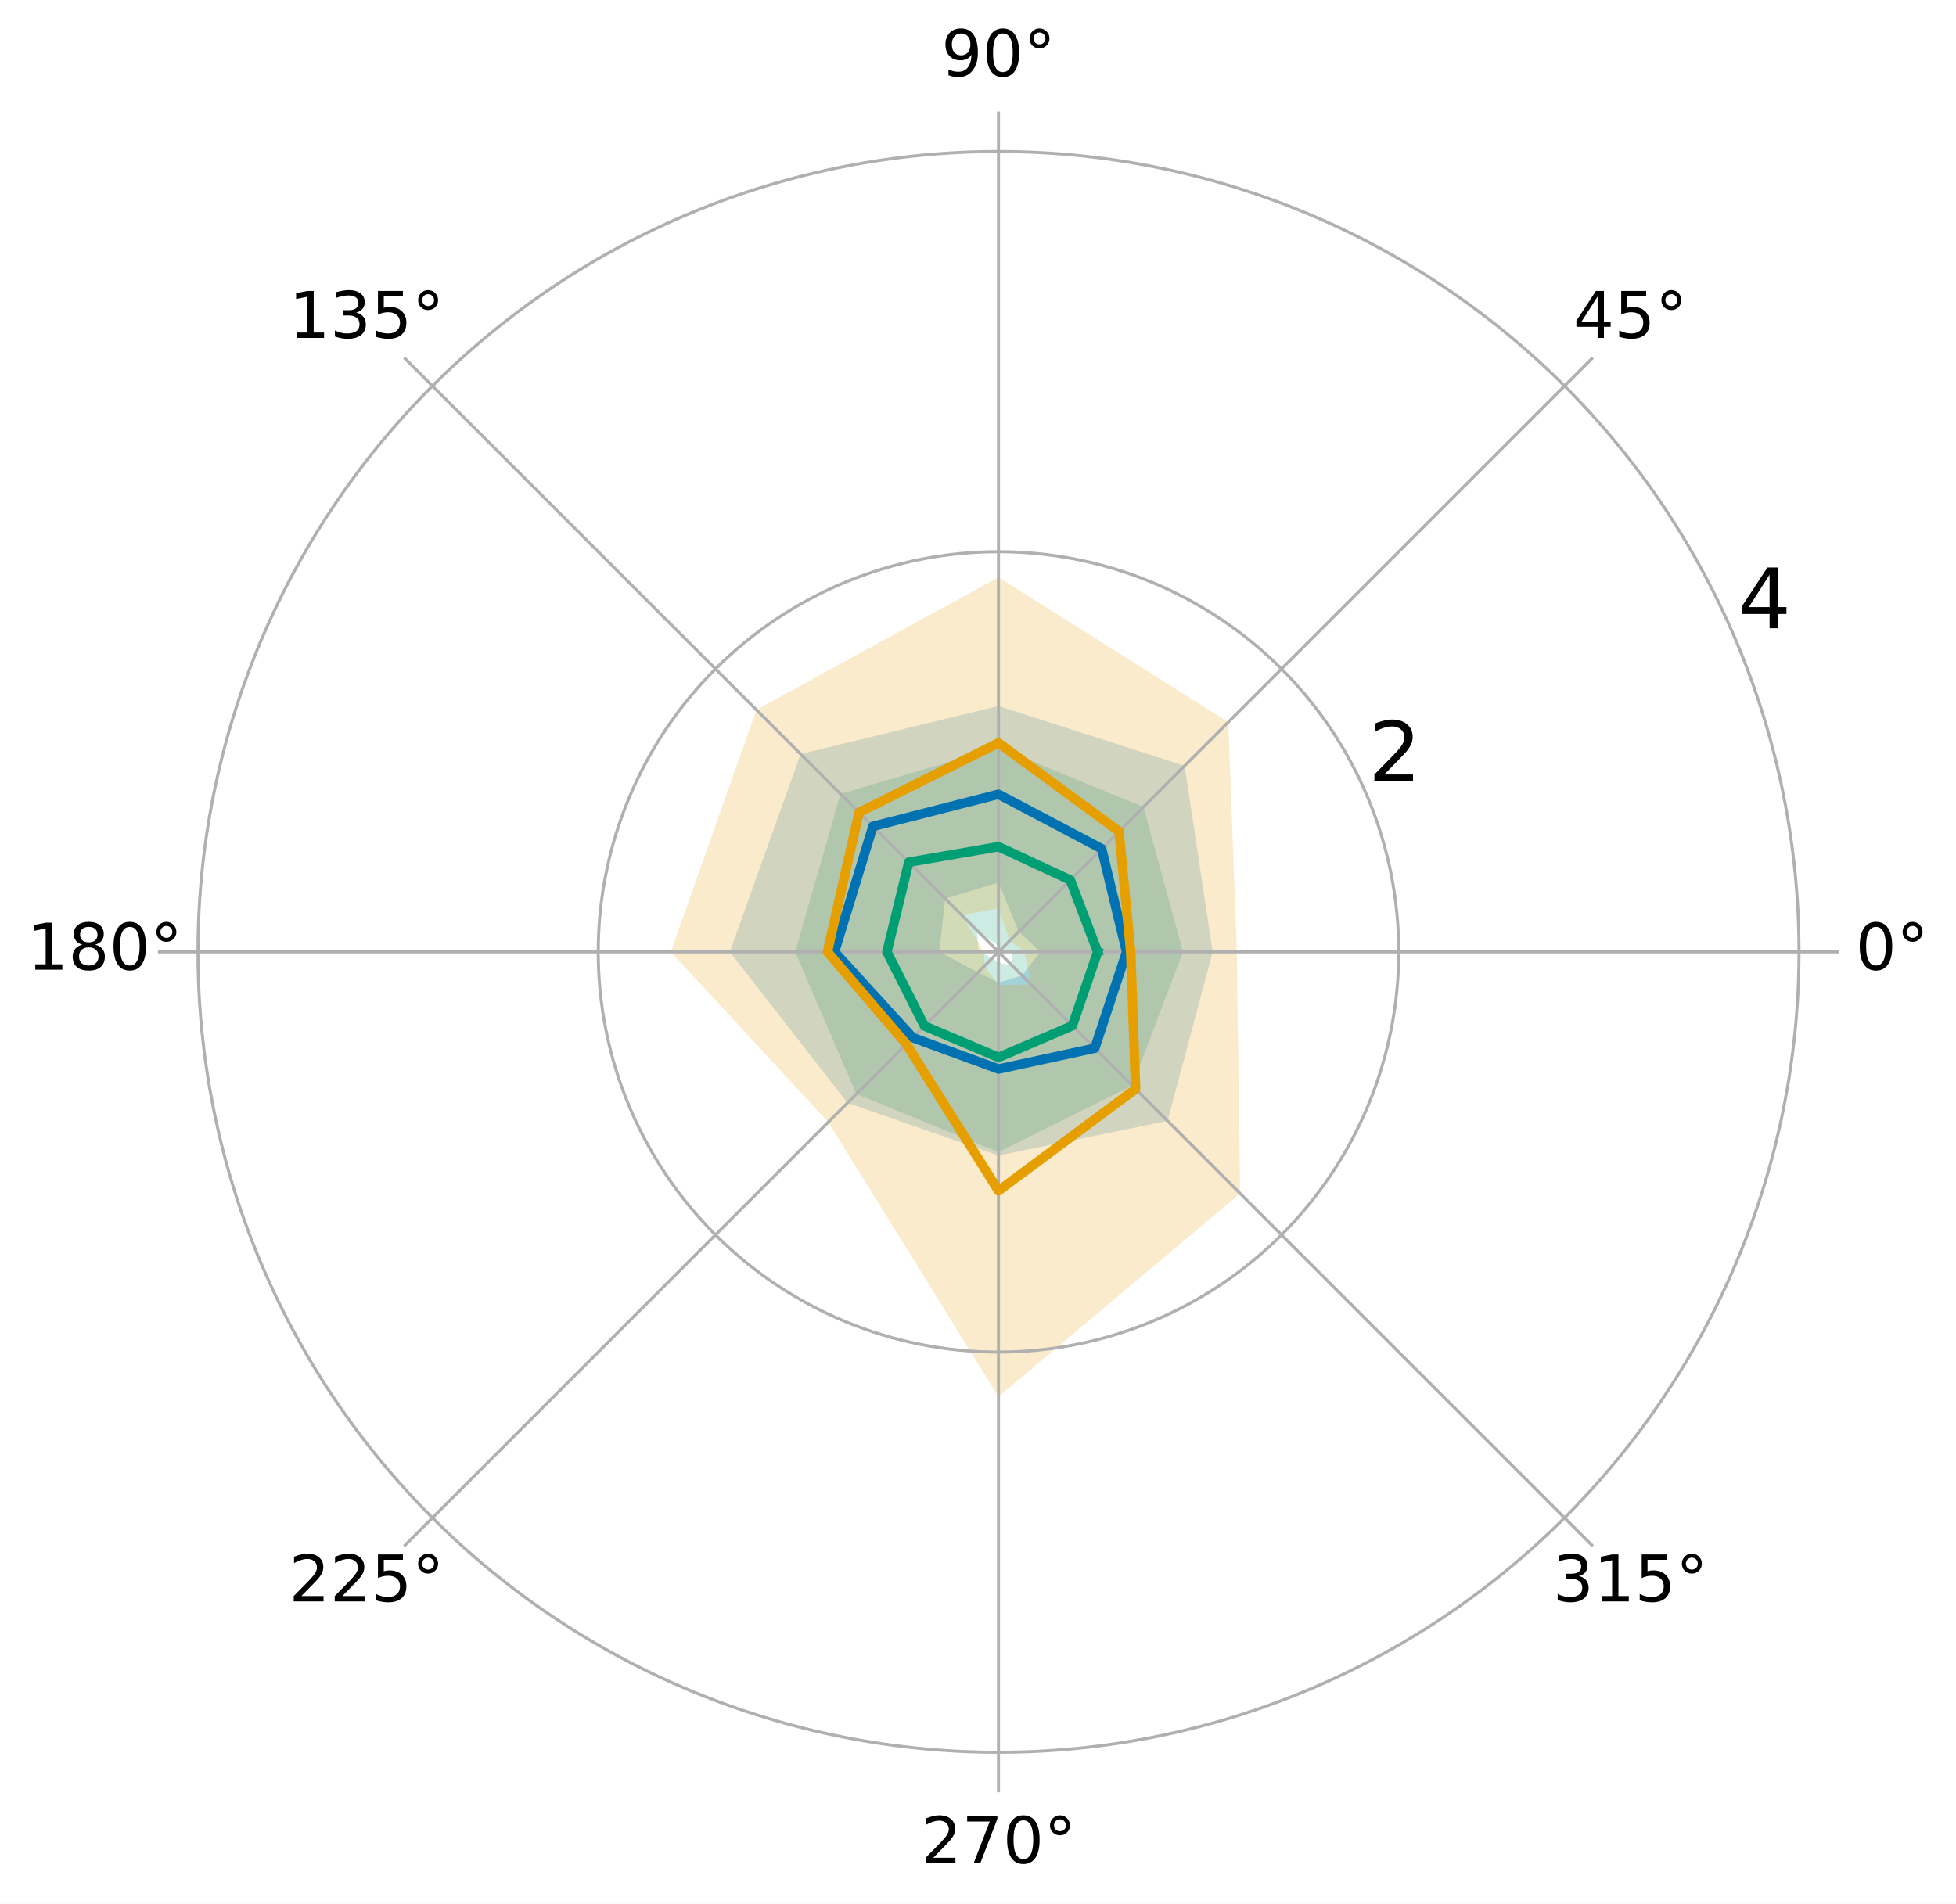
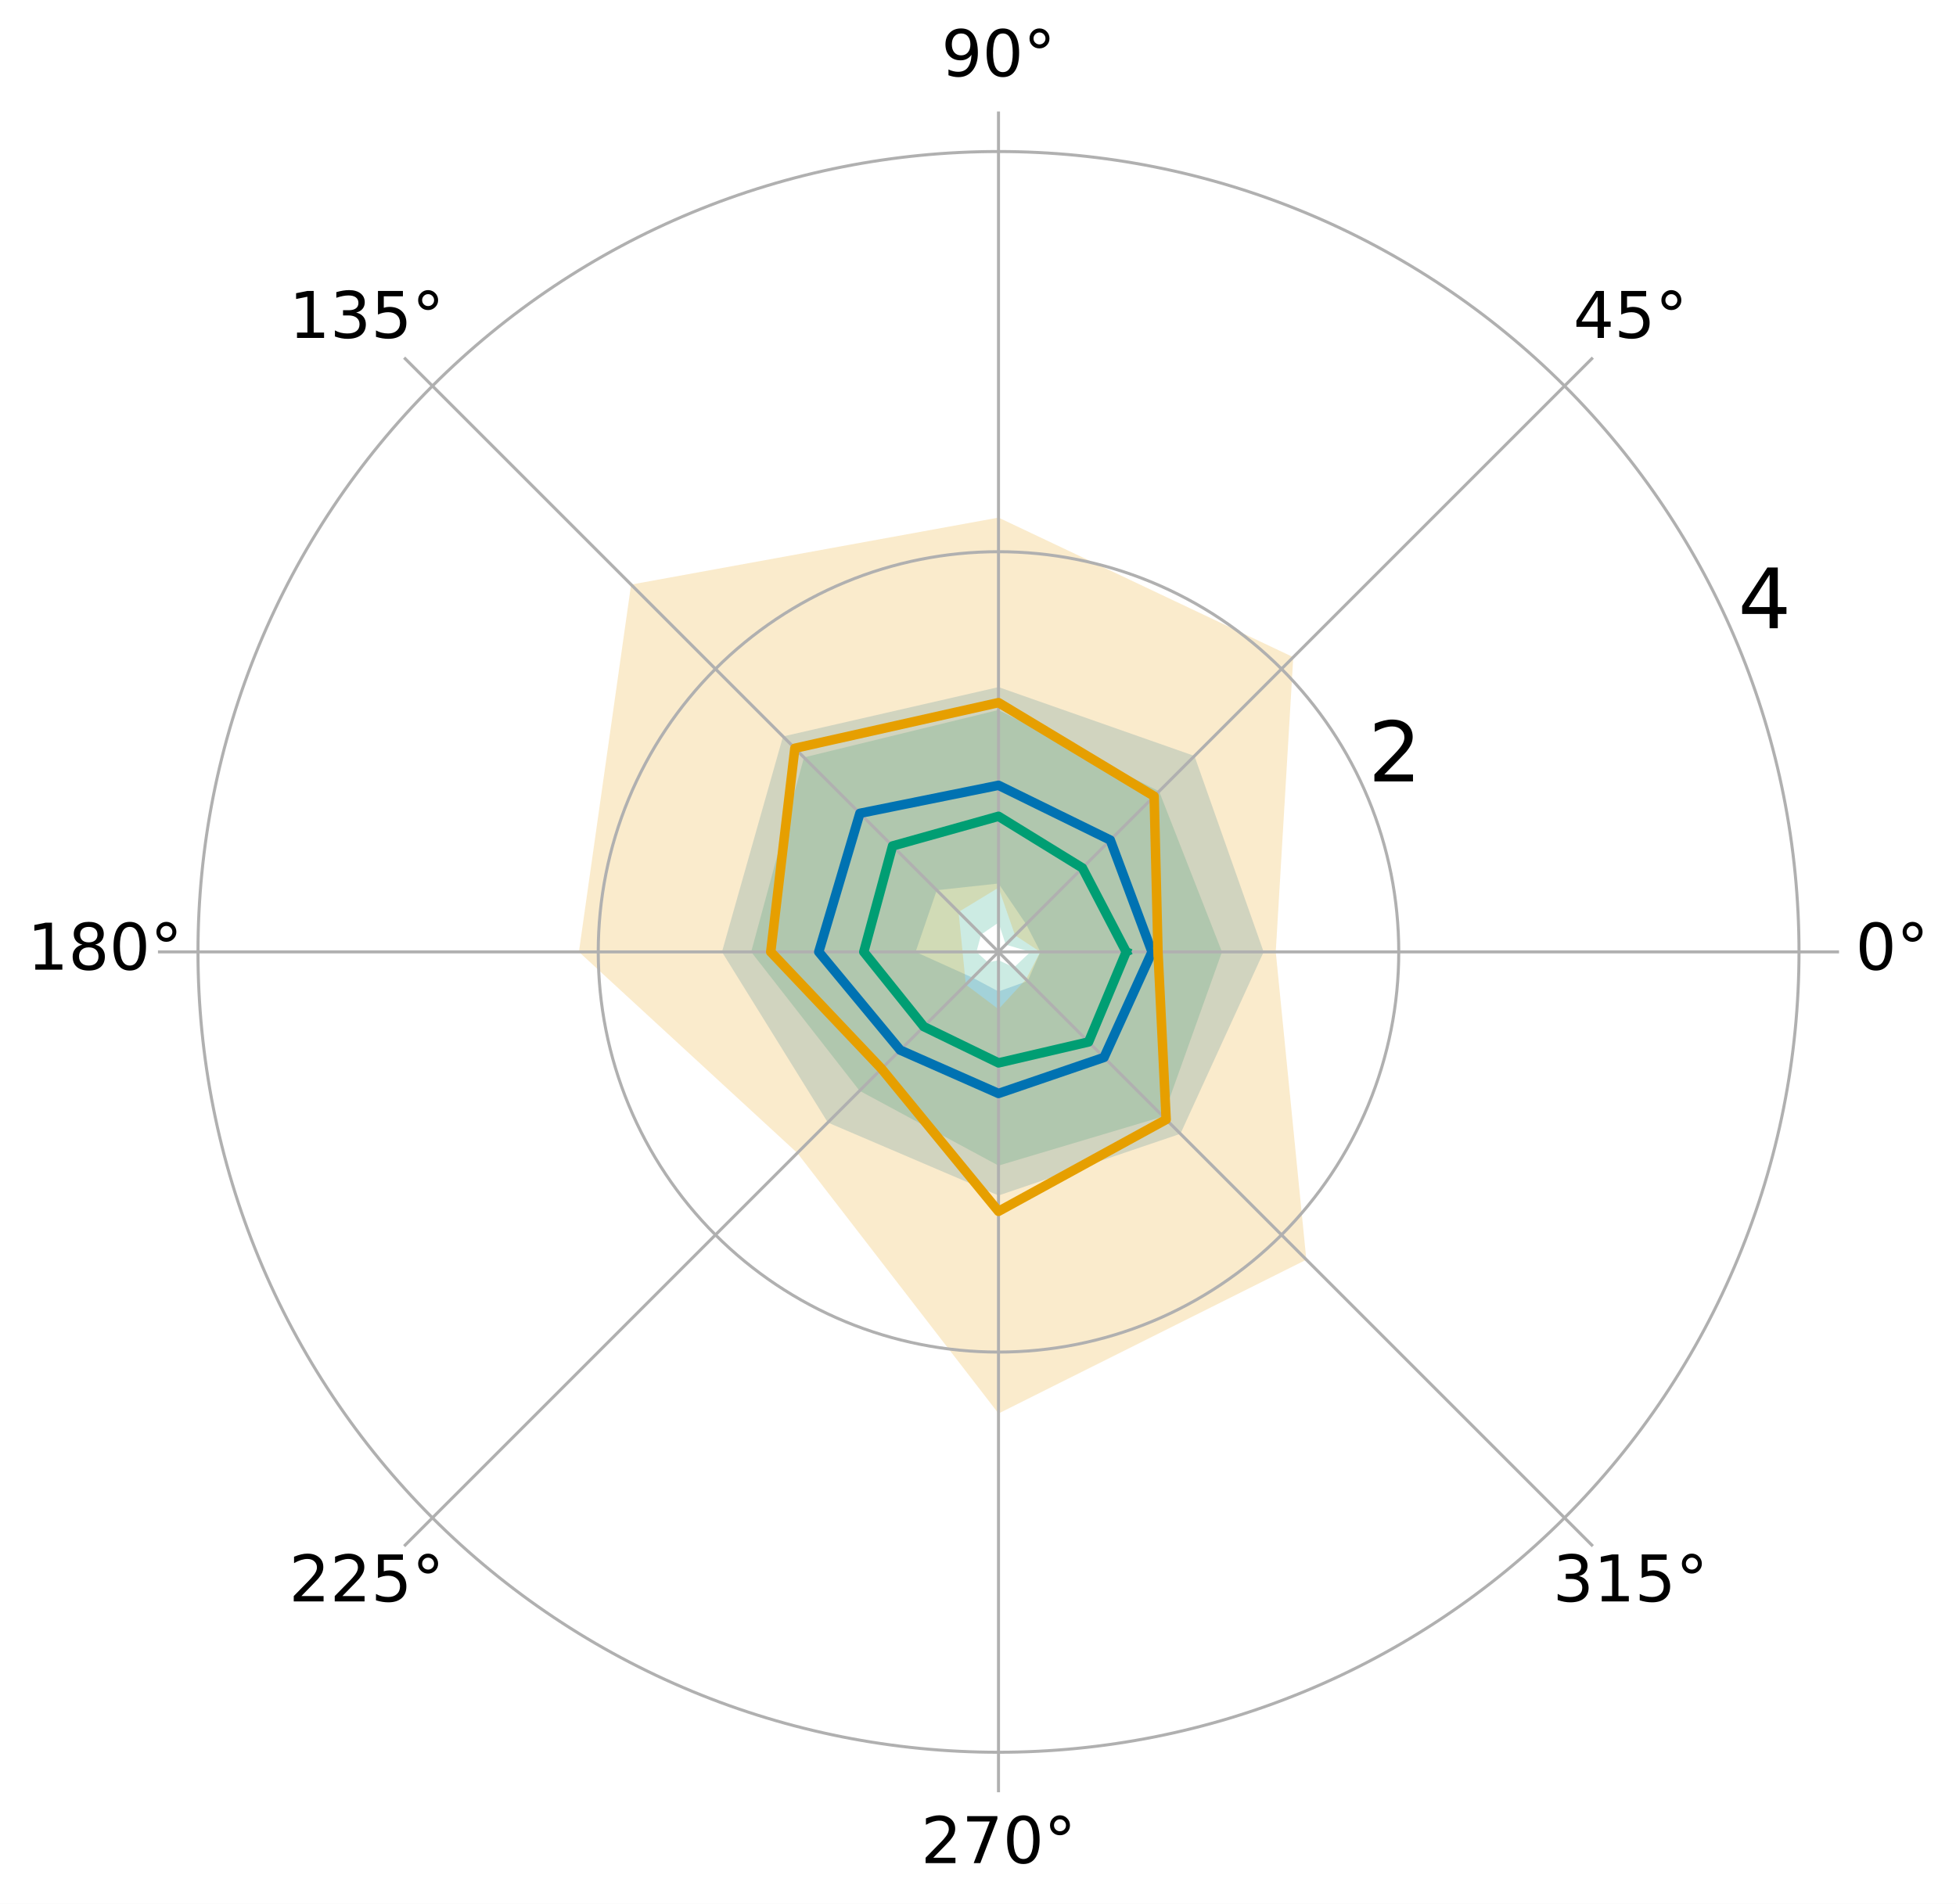
<svg xmlns="http://www.w3.org/2000/svg" xmlns:xlink="http://www.w3.org/1999/xlink" width="516.053pt" height="502.373pt" viewBox="0 0 516.053 502.373" version="1.1">
  <defs>
    <style type="text/css">*{stroke-linejoin: round; stroke-linecap: butt}</style>
  </defs>
  <g id="figure_1">
    <g id="patch_1">
      <path d="M 0 502.373  L 516.053 502.373  L 516.053 0  L 0 0  z " style="fill: #ffffff" />
    </g>
    <g id="axes_1">
      <g id="patch_2">
        <path d="M 485.194 251.186  C 485.194 222.065 479.458 193.227 468.314 166.323  C 457.17 139.418 440.834 114.97 420.242 94.378  C 399.651 73.787 375.203 57.451 348.298 46.307  C 321.394 35.163 292.556 29.426 263.434 29.426  C 234.313 29.426 205.475 35.163 178.57 46.307  C 151.666 57.451 127.218 73.787 106.626 94.378  C 86.035 114.97 69.699 139.418 58.555 166.323  C 47.411 193.227 41.674 222.065 41.674 251.186  C 41.674 280.308 47.411 309.146 58.555 336.05  C 69.699 362.955 86.035 387.403 106.626 407.994  C 127.218 428.586 151.666 444.922 178.57 456.066  C 205.475 467.21 234.313 472.946 263.434 472.946  C 292.556 472.946 321.394 467.21 348.298 456.066  C 375.203 444.922 399.651 428.586 420.242 407.994  C 440.834 387.403 457.17 362.955 468.314 336.05  C 479.458 309.146 485.194 280.308 485.194 251.186  M 263.434 251.186  C 263.434 251.186 263.434 251.186 263.434 251.186  C 263.434 251.186 263.434 251.186 263.434 251.186  C 263.434 251.186 263.434 251.186 263.434 251.186  C 263.434 251.186 263.434 251.186 263.434 251.186  C 263.434 251.186 263.434 251.186 263.434 251.186  C 263.434 251.186 263.434 251.186 263.434 251.186  C 263.434 251.186 263.434 251.186 263.434 251.186  C 263.434 251.186 263.434 251.186 263.434 251.186  C 263.434 251.186 263.434 251.186 263.434 251.186  C 263.434 251.186 263.434 251.186 263.434 251.186  C 263.434 251.186 263.434 251.186 263.434 251.186  C 263.434 251.186 263.434 251.186 263.434 251.186  C 263.434 251.186 263.434 251.186 263.434 251.186  C 263.434 251.186 263.434 251.186 263.434 251.186  C 263.434 251.186 263.434 251.186 263.434 251.186  C 263.434 251.186 263.434 251.186 263.434 251.186  z " style="fill: #ffffff" />
      </g>
-       <g id="FillBetweenPolyCollection_1">
+       <g id="PolyCollection_1">
        <defs>
-           <path id="m5d0c5c372c" d="M 312.112 -251.186  L 267.089 -251.186  L 263.434 -251.186  L 263.434 -252.756  L 257.779 -256.842  L 258.219 -251.186  L 261.848 -249.6  L 263.434 -248.325  L 267.124 -247.497  L 267.089 -251.186  L 312.112 -251.186  L 312.112 -251.186  L 298.714 -215.907  L 263.434 -198.358  L 225.934 -213.686  L 209.789 -251.186  L 221.744 -292.877  L 263.434 -305.146  L 301.677 -289.429  L 312.112 -251.186  z " />
+           <path id="mf494cb45af" d="M 322.398 -251.186  L 271.855 -251.186  L 265.348 -253.1  L 263.434 -258.909  L 258.85 -255.771  L 257.612 -251.186  L 260.658 -248.41  L 263.434 -248.994  L 267.529 -247.091  L 271.855 -251.186  L 322.398 -251.186  L 322.398 -251.186  L 306.864 -207.757  L 263.434 -194.793  L 226.783 -214.535  L 198.18 -251.186  L 212.113 -302.508  L 263.434 -315.026  L 305.808 -293.56  L 322.398 -251.186  z " />
        </defs>
-         <g clip-path="url(#p29e5709ce7)">
-           <use xlink:href="#m5d0c5c372c" x="0" y="502.373" style="fill: #009e73; fill-opacity: 0.2" />
-         </g>
-       </g>
-       <g id="FillBetweenPolyCollection_2">
+         <g clip-path="url(#pe4f2cf11b6)">
+           <use xlink:href="#mf494cb45af" x="0" y="502.373" style="fill: #009e73; fill-opacity: 0.2" />
+         </g>
+       </g>
+       <g id="PolyCollection_2">
        <defs>
-           <path id="m0ce2888095" d="M 319.943 -251.186  L 274.501 -251.186  L 268.781 -256.533  L 263.434 -269.487  L 249.38 -265.24  L 247.803 -251.186  L 258.025 -245.777  L 263.434 -243.094  L 269.649 -244.971  L 274.501 -251.186  L 319.943 -251.186  L 319.943 -251.186  L 308.042 -206.579  L 263.434 -197.457  L 223.592 -211.344  L 192.547 -251.186  L 211.226 -303.395  L 263.434 -316.073  L 312.533 -300.285  L 319.943 -251.186  z " />
+           <path id="m2e39706783" d="M 333.39 -251.186  L 274.49 -251.186  L 270.727 -258.479  L 263.434 -269.233  L 247.151 -267.47  L 241.563 -251.186  L 256.621 -244.373  L 263.434 -240.748  L 271.121 -243.5  L 274.49 -251.186  L 333.39 -251.186  L 333.39 -251.186  L 311.433 -203.188  L 263.434 -186.909  L 218.405 -206.157  L 190.475 -251.186  L 206.583 -308.038  L 263.434 -321.061  L 315.138 -302.89  L 333.39 -251.186  z " />
        </defs>
-         <g clip-path="url(#p29e5709ce7)">
-           <use xlink:href="#m0ce2888095" x="0" y="502.373" style="fill: #0072b2; fill-opacity: 0.2" />
-         </g>
-       </g>
-       <g id="FillBetweenPolyCollection_3">
+         <g clip-path="url(#pe4f2cf11b6)">
+           <use xlink:href="#m2e39706783" x="0" y="502.373" style="fill: #0072b2; fill-opacity: 0.2" />
+         </g>
+       </g>
+       <g id="PolyCollection_3">
        <defs>
-           <path id="m309f3a733a" d="M 326.318 -251.186  L 270.314 -251.186  L 266.396 -254.148  L 263.434 -262.654  L 253.722 -260.899  L 259.616 -251.186  L 259.702 -247.454  L 263.434 -242.468  L 272.034 -242.587  L 270.314 -251.186  L 326.318 -251.186  L 326.318 -251.186  L 327.188 -187.433  L 263.434 -133.825  L 218.523 -206.275  L 176.983 -251.186  L 199.564 -315.057  L 263.434 -350.022  L 324.068 -311.82  L 326.318 -251.186  z " />
+           <path id="m256a757368" d="M 336.584 -251.186  L 274.447 -251.186  L 267.805 -255.557  L 263.434 -268.134  L 252.9 -261.72  L 253.958 -251.186  L 254.811 -242.563  L 263.434 -236.074  L 270.684 -243.937  L 274.447 -251.186  L 336.584 -251.186  L 336.584 -251.186  L 344.653 -169.968  L 263.434 -129.382  L 210.359 -198.111  L 152.733 -251.186  L 166.506 -348.115  L 263.434 -365.789  L 341.204 -328.956  L 336.584 -251.186  z " />
        </defs>
-         <g clip-path="url(#p29e5709ce7)">
-           <use xlink:href="#m309f3a733a" x="0" y="502.373" style="fill: #e69f00; fill-opacity: 0.2" />
+         <g clip-path="url(#pe4f2cf11b6)">
+           <use xlink:href="#m256a757368" x="0" y="502.373" style="fill: #e69f00; fill-opacity: 0.2" />
        </g>
      </g>
      <g id="matplotlib.axis_1">
        <g id="xtick_1">
          <g id="line2d_1">
-             <path d="M 263.434 251.186  L 485.194 251.186  " clip-path="url(#p29e5709ce7)" style="fill: none; stroke: #b0b0b0; stroke-width: 0.8; stroke-linecap: square" />
+             <path d="M 263.434 251.186  L 485.194 251.186  " clip-path="url(#pe4f2cf11b6)" style="fill: none; stroke: #b0b0b0; stroke-width: 0.8; stroke-linecap: square" />
          </g>
          <g id="text_1">
            <g transform="translate(489.5362 255.8773) scale(0.17 -0.17)">
              <defs>
                <path id="DejaVuSans-30" d="M 2034 4250  Q 1547 4250 1301 3770  Q 1056 3291 1056 2328  Q 1056 1369 1301 889  Q 1547 409 2034 409  Q 2525 409 2770 889  Q 3016 1369 3016 2328  Q 3016 3291 2770 3770  Q 2525 4250 2034 4250  z M 2034 4750  Q 2819 4750 3233 4129  Q 3647 3509 3647 2328  Q 3647 1150 3233 529  Q 2819 -91 2034 -91  Q 1250 -91 836 529  Q 422 1150 422 2328  Q 422 3509 836 4129  Q 1250 4750 2034 4750  z " transform="scale(0.015625)" />
                <path id="DejaVuSans-b0" d="M 1600 4347  Q 1350 4347 1178 4173  Q 1006 4000 1006 3750  Q 1006 3503 1178 3333  Q 1350 3163 1600 3163  Q 1850 3163 2022 3333  Q 2194 3503 2194 3750  Q 2194 3997 2020 4172  Q 1847 4347 1600 4347  z M 1600 4750  Q 1800 4750 1984 4673  Q 2169 4597 2303 4453  Q 2447 4313 2519 4134  Q 2591 3956 2591 3750  Q 2591 3338 2302 3052  Q 2013 2766 1594 2766  Q 1172 2766 890 3047  Q 609 3328 609 3750  Q 609 4169 896 4459  Q 1184 4750 1600 4750  z " transform="scale(0.015625)" />
              </defs>
              <use xlink:href="#DejaVuSans-30" />
-               <use xlink:href="#DejaVuSans-b0" transform="translate(63.62305 0)" />
+               <use xlink:href="#DejaVuSans-b0" x="63.623" />
            </g>
          </g>
        </g>
        <g id="xtick_2">
          <g id="line2d_2">
-             <path d="M 263.434 251.186  L 420.242 94.378  " clip-path="url(#p29e5709ce7)" style="fill: none; stroke: #b0b0b0; stroke-width: 0.8; stroke-linecap: square" />
+             <path d="M 263.434 251.186  L 420.242 94.378  " clip-path="url(#pe4f2cf11b6)" style="fill: none; stroke: #b0b0b0; stroke-width: 0.8; stroke-linecap: square" />
          </g>
          <g id="text_2">
            <g transform="translate(415.0756 89.16985) scale(0.17 -0.17)">
              <defs>
                <path id="DejaVuSans-34" d="M 2419 4116  L 825 1625  L 2419 1625  L 2419 4116  z M 2253 4666  L 3047 4666  L 3047 1625  L 3713 1625  L 3713 1100  L 3047 1100  L 3047 0  L 2419 0  L 2419 1100  L 313 1100  L 313 1709  L 2253 4666  z " transform="scale(0.015625)" />
                <path id="DejaVuSans-35" d="M 691 4666  L 3169 4666  L 3169 4134  L 1269 4134  L 1269 2991  Q 1406 3038 1543 3061  Q 1681 3084 1819 3084  Q 2600 3084 3056 2656  Q 3513 2228 3513 1497  Q 3513 744 3044 326  Q 2575 -91 1722 -91  Q 1428 -91 1123 -41  Q 819 9 494 109  L 494 744  Q 775 591 1075 516  Q 1375 441 1709 441  Q 2250 441 2565 725  Q 2881 1009 2881 1497  Q 2881 1984 2565 2268  Q 2250 2553 1709 2553  Q 1456 2553 1204 2497  Q 953 2441 691 2322  L 691 4666  z " transform="scale(0.015625)" />
              </defs>
              <use xlink:href="#DejaVuSans-34" />
-               <use xlink:href="#DejaVuSans-35" transform="translate(63.62305 0)" />
-               <use xlink:href="#DejaVuSans-b0" transform="translate(127.2461 0)" />
+               <use xlink:href="#DejaVuSans-35" x="63.623" />
+               <use xlink:href="#DejaVuSans-b0" x="127.246" />
            </g>
          </g>
        </g>
        <g id="xtick_3">
          <g id="line2d_3">
-             <path d="M 263.434 251.186  L 263.434 29.426  " clip-path="url(#p29e5709ce7)" style="fill: none; stroke: #b0b0b0; stroke-width: 0.8; stroke-linecap: square" />
+             <path d="M 263.434 251.186  L 263.434 29.426  " clip-path="url(#pe4f2cf11b6)" style="fill: none; stroke: #b0b0b0; stroke-width: 0.8; stroke-linecap: square" />
          </g>
          <g id="text_3">
            <g transform="translate(248.3681 20.11734) scale(0.17 -0.17)">
              <defs>
                <path id="DejaVuSans-39" d="M 703 97  L 703 672  Q 941 559 1184 500  Q 1428 441 1663 441  Q 2288 441 2617 861  Q 2947 1281 2994 2138  Q 2813 1869 2534 1725  Q 2256 1581 1919 1581  Q 1219 1581 811 2004  Q 403 2428 403 3163  Q 403 3881 828 4315  Q 1253 4750 1959 4750  Q 2769 4750 3195 4129  Q 3622 3509 3622 2328  Q 3622 1225 3098 567  Q 2575 -91 1691 -91  Q 1453 -91 1209 -44  Q 966 3 703 97  z M 1959 2075  Q 2384 2075 2632 2365  Q 2881 2656 2881 3163  Q 2881 3666 2632 3958  Q 2384 4250 1959 4250  Q 1534 4250 1286 3958  Q 1038 3666 1038 3163  Q 1038 2656 1286 2365  Q 1534 2075 1959 2075  z " transform="scale(0.015625)" />
              </defs>
              <use xlink:href="#DejaVuSans-39" />
-               <use xlink:href="#DejaVuSans-30" transform="translate(63.62305 0)" />
-               <use xlink:href="#DejaVuSans-b0" transform="translate(127.2461 0)" />
+               <use xlink:href="#DejaVuSans-30" x="63.623" />
+               <use xlink:href="#DejaVuSans-b0" x="127.246" />
            </g>
          </g>
        </g>
        <g id="xtick_4">
          <g id="line2d_4">
-             <path d="M 263.434 251.186  L 106.626 94.378  " clip-path="url(#p29e5709ce7)" style="fill: none; stroke: #b0b0b0; stroke-width: 0.8; stroke-linecap: square" />
+             <path d="M 263.434 251.186  L 106.626 94.378  " clip-path="url(#pe4f2cf11b6)" style="fill: none; stroke: #b0b0b0; stroke-width: 0.8; stroke-linecap: square" />
          </g>
          <g id="text_4">
            <g transform="translate(76.2525 89.16985) scale(0.17 -0.17)">
              <defs>
                <path id="DejaVuSans-31" d="M 794 531  L 1825 531  L 1825 4091  L 703 3866  L 703 4441  L 1819 4666  L 2450 4666  L 2450 531  L 3481 531  L 3481 0  L 794 0  L 794 531  z " transform="scale(0.015625)" />
                <path id="DejaVuSans-33" d="M 2597 2516  Q 3050 2419 3304 2112  Q 3559 1806 3559 1356  Q 3559 666 3084 287  Q 2609 -91 1734 -91  Q 1441 -91 1130 -33  Q 819 25 488 141  L 488 750  Q 750 597 1062 519  Q 1375 441 1716 441  Q 2309 441 2620 675  Q 2931 909 2931 1356  Q 2931 1769 2642 2001  Q 2353 2234 1838 2234  L 1294 2234  L 1294 2753  L 1863 2753  Q 2328 2753 2575 2939  Q 2822 3125 2822 3475  Q 2822 3834 2567 4026  Q 2313 4219 1838 4219  Q 1578 4219 1281 4162  Q 984 4106 628 3988  L 628 4550  Q 988 4650 1302 4700  Q 1616 4750 1894 4750  Q 2613 4750 3031 4423  Q 3450 4097 3450 3541  Q 3450 3153 3228 2886  Q 3006 2619 2597 2516  z " transform="scale(0.015625)" />
              </defs>
              <use xlink:href="#DejaVuSans-31" />
-               <use xlink:href="#DejaVuSans-33" transform="translate(63.62305 0)" />
-               <use xlink:href="#DejaVuSans-35" transform="translate(127.2461 0)" />
-               <use xlink:href="#DejaVuSans-b0" transform="translate(190.8691 0)" />
+               <use xlink:href="#DejaVuSans-33" x="63.623" />
+               <use xlink:href="#DejaVuSans-35" x="127.246" />
+               <use xlink:href="#DejaVuSans-b0" x="190.869" />
            </g>
          </g>
        </g>
        <g id="xtick_5">
          <g id="line2d_5">
-             <path d="M 263.434 251.186  L 41.674 251.186  " clip-path="url(#p29e5709ce7)" style="fill: none; stroke: #b0b0b0; stroke-width: 0.8; stroke-linecap: square" />
+             <path d="M 263.434 251.186  L 41.674 251.186  " clip-path="url(#pe4f2cf11b6)" style="fill: none; stroke: #b0b0b0; stroke-width: 0.8; stroke-linecap: square" />
          </g>
          <g id="text_5">
            <g transform="translate(7.2 255.8773) scale(0.17 -0.17)">
              <defs>
                <path id="DejaVuSans-38" d="M 2034 2216  Q 1584 2216 1326 1975  Q 1069 1734 1069 1313  Q 1069 891 1326 650  Q 1584 409 2034 409  Q 2484 409 2743 651  Q 3003 894 3003 1313  Q 3003 1734 2745 1975  Q 2488 2216 2034 2216  z M 1403 2484  Q 997 2584 770 2862  Q 544 3141 544 3541  Q 544 4100 942 4425  Q 1341 4750 2034 4750  Q 2731 4750 3128 4425  Q 3525 4100 3525 3541  Q 3525 3141 3298 2862  Q 3072 2584 2669 2484  Q 3125 2378 3379 2068  Q 3634 1759 3634 1313  Q 3634 634 3220 271  Q 2806 -91 2034 -91  Q 1263 -91 848 271  Q 434 634 434 1313  Q 434 1759 690 2068  Q 947 2378 1403 2484  z M 1172 3481  Q 1172 3119 1398 2916  Q 1625 2713 2034 2713  Q 2441 2713 2670 2916  Q 2900 3119 2900 3481  Q 2900 3844 2670 4047  Q 2441 4250 2034 4250  Q 1625 4250 1398 4047  Q 1172 3844 1172 3481  z " transform="scale(0.015625)" />
              </defs>
              <use xlink:href="#DejaVuSans-31" />
-               <use xlink:href="#DejaVuSans-38" transform="translate(63.62305 0)" />
-               <use xlink:href="#DejaVuSans-30" transform="translate(127.2461 0)" />
-               <use xlink:href="#DejaVuSans-b0" transform="translate(190.8691 0)" />
+               <use xlink:href="#DejaVuSans-38" x="63.623" />
+               <use xlink:href="#DejaVuSans-30" x="127.246" />
+               <use xlink:href="#DejaVuSans-b0" x="190.869" />
            </g>
          </g>
        </g>
        <g id="xtick_6">
          <g id="line2d_6">
-             <path d="M 263.434 251.186  L 106.626 407.994  " clip-path="url(#p29e5709ce7)" style="fill: none; stroke: #b0b0b0; stroke-width: 0.8; stroke-linecap: square" />
+             <path d="M 263.434 251.186  L 106.626 407.994  " clip-path="url(#pe4f2cf11b6)" style="fill: none; stroke: #b0b0b0; stroke-width: 0.8; stroke-linecap: square" />
          </g>
          <g id="text_6">
            <g transform="translate(76.2525 422.5848) scale(0.17 -0.17)">
              <defs>
                <path id="DejaVuSans-32" d="M 1228 531  L 3431 531  L 3431 0  L 469 0  L 469 531  Q 828 903 1448 1529  Q 2069 2156 2228 2338  Q 2531 2678 2651 2914  Q 2772 3150 2772 3378  Q 2772 3750 2511 3984  Q 2250 4219 1831 4219  Q 1534 4219 1204 4116  Q 875 4013 500 3803  L 500 4441  Q 881 4594 1212 4672  Q 1544 4750 1819 4750  Q 2544 4750 2975 4387  Q 3406 4025 3406 3419  Q 3406 3131 3298 2873  Q 3191 2616 2906 2266  Q 2828 2175 2409 1742  Q 1991 1309 1228 531  z " transform="scale(0.015625)" />
              </defs>
              <use xlink:href="#DejaVuSans-32" />
-               <use xlink:href="#DejaVuSans-32" transform="translate(63.62305 0)" />
-               <use xlink:href="#DejaVuSans-35" transform="translate(127.2461 0)" />
-               <use xlink:href="#DejaVuSans-b0" transform="translate(190.8691 0)" />
+               <use xlink:href="#DejaVuSans-32" x="63.623" />
+               <use xlink:href="#DejaVuSans-35" x="127.246" />
+               <use xlink:href="#DejaVuSans-b0" x="190.869" />
            </g>
          </g>
        </g>
        <g id="xtick_7">
          <g id="line2d_7">
-             <path d="M 263.434 251.186  L 263.434 472.946  " clip-path="url(#p29e5709ce7)" style="fill: none; stroke: #b0b0b0; stroke-width: 0.8; stroke-linecap: square" />
+             <path d="M 263.434 251.186  L 263.434 472.946  " clip-path="url(#pe4f2cf11b6)" style="fill: none; stroke: #b0b0b0; stroke-width: 0.8; stroke-linecap: square" />
          </g>
          <g id="text_7">
            <g transform="translate(242.96 491.6373) scale(0.17 -0.17)">
              <defs>
                <path id="DejaVuSans-37" d="M 525 4666  L 3525 4666  L 3525 4397  L 1831 0  L 1172 0  L 2766 4134  L 525 4134  L 525 4666  z " transform="scale(0.015625)" />
              </defs>
              <use xlink:href="#DejaVuSans-32" />
-               <use xlink:href="#DejaVuSans-37" transform="translate(63.62305 0)" />
-               <use xlink:href="#DejaVuSans-30" transform="translate(127.2461 0)" />
-               <use xlink:href="#DejaVuSans-b0" transform="translate(190.8691 0)" />
+               <use xlink:href="#DejaVuSans-37" x="63.623" />
+               <use xlink:href="#DejaVuSans-30" x="127.246" />
+               <use xlink:href="#DejaVuSans-b0" x="190.869" />
            </g>
          </g>
        </g>
        <g id="xtick_8">
          <g id="line2d_8">
-             <path d="M 263.434 251.186  L 420.242 407.994  " clip-path="url(#p29e5709ce7)" style="fill: none; stroke: #b0b0b0; stroke-width: 0.8; stroke-linecap: square" />
+             <path d="M 263.434 251.186  L 420.242 407.994  " clip-path="url(#pe4f2cf11b6)" style="fill: none; stroke: #b0b0b0; stroke-width: 0.8; stroke-linecap: square" />
          </g>
          <g id="text_8">
            <g transform="translate(409.6675 422.5848) scale(0.17 -0.17)">
              <use xlink:href="#DejaVuSans-33" />
-               <use xlink:href="#DejaVuSans-31" transform="translate(63.62305 0)" />
-               <use xlink:href="#DejaVuSans-35" transform="translate(127.2461 0)" />
-               <use xlink:href="#DejaVuSans-b0" transform="translate(190.8691 0)" />
+               <use xlink:href="#DejaVuSans-31" x="63.623" />
+               <use xlink:href="#DejaVuSans-35" x="127.246" />
+               <use xlink:href="#DejaVuSans-b0" x="190.869" />
            </g>
          </g>
        </g>
      </g>
      <g id="matplotlib.axis_2">
        <g id="ytick_1">
          <g id="line2d_9">
-             <path d="M 369.034 251.186  C 369.034 237.319 366.303 223.587 360.996 210.775  C 355.689 197.963 347.91 186.322 338.105 176.516  C 328.299 166.71 316.657 158.931 303.846 153.625  C 291.034 148.318 277.302 145.586 263.434 145.586  C 249.567 145.586 235.835 148.318 223.023 153.625  C 210.211 158.931 198.57 166.71 188.764 176.516  C 178.958 186.322 171.179 197.963 165.873 210.775  C 160.566 223.587 157.834 237.319 157.834 251.186  C 157.834 265.054 160.566 278.786 165.873 291.598  C 171.179 304.409 178.958 316.051 188.764 325.857  C 198.57 335.663 210.211 343.441 223.023 348.748  C 235.835 354.055 249.567 356.786 263.434 356.786  C 277.302 356.786 291.034 354.055 303.846 348.748  C 316.657 343.441 328.299 335.663 338.105 325.857  C 347.91 316.051 355.689 304.409 360.996 291.598  C 366.303 278.786 369.034 265.054 369.034 251.186  " clip-path="url(#p29e5709ce7)" style="fill: none; stroke: #b0b0b0; stroke-width: 0.8; stroke-linecap: square" />
+             <path d="M 369.034 251.186  C 369.034 237.319 366.303 223.587 360.996 210.775  C 355.689 197.963 347.91 186.322 338.105 176.516  C 328.299 166.71 316.657 158.931 303.846 153.625  C 291.034 148.318 277.302 145.586 263.434 145.586  C 249.567 145.586 235.835 148.318 223.023 153.625  C 210.211 158.931 198.57 166.71 188.764 176.516  C 178.958 186.322 171.179 197.963 165.873 210.775  C 160.566 223.587 157.834 237.319 157.834 251.186  C 157.834 265.054 160.566 278.786 165.873 291.598  C 171.179 304.409 178.958 316.051 188.764 325.857  C 198.57 335.663 210.211 343.441 223.023 348.748  C 235.835 354.055 249.567 356.786 263.434 356.786  C 277.302 356.786 291.034 354.055 303.846 348.748  C 316.657 343.441 328.299 335.663 338.105 325.857  C 347.91 316.051 355.689 304.409 360.996 291.598  C 366.303 278.786 369.034 265.054 369.034 251.186  " clip-path="url(#pe4f2cf11b6)" style="fill: none; stroke: #b0b0b0; stroke-width: 0.8; stroke-linecap: square" />
          </g>
          <g id="text_9">
            <g transform="translate(360.9961 206.1997) scale(0.22 -0.22)">
              <use xlink:href="#DejaVuSans-32" />
            </g>
          </g>
        </g>
        <g id="ytick_2">
          <g id="line2d_10">
-             <path d="M 474.634 251.186  C 474.634 223.452 469.171 195.987 458.558 170.364  C 447.944 144.74 432.387 121.457 412.775 101.845  C 393.164 82.234 369.88 66.677 344.257 56.063  C 318.634 45.45 291.169 39.986 263.434 39.986  C 235.7 39.986 208.235 45.45 182.612 56.063  C 156.988 66.677 133.705 82.234 114.093 101.845  C 94.482 121.457 78.925 144.74 68.311 170.364  C 57.697 195.987 52.234 223.452 52.234 251.186  C 52.234 278.921 57.697 306.386 68.311 332.009  C 78.925 357.633 94.482 380.916 114.093 400.527  C 133.705 420.139 156.988 435.696 182.612 446.31  C 208.235 456.923 235.7 462.386 263.434 462.386  C 291.169 462.386 318.634 456.923 344.257 446.31  C 369.88 435.696 393.164 420.139 412.775 400.527  C 432.387 380.916 447.944 357.633 458.558 332.009  C 469.171 306.386 474.634 278.921 474.634 251.186  " clip-path="url(#p29e5709ce7)" style="fill: none; stroke: #b0b0b0; stroke-width: 0.8; stroke-linecap: square" />
+             <path d="M 474.634 251.186  C 474.634 223.452 469.171 195.987 458.558 170.364  C 447.944 144.74 432.387 121.457 412.775 101.845  C 393.164 82.234 369.88 66.677 344.257 56.063  C 318.634 45.45 291.169 39.986 263.434 39.986  C 235.7 39.986 208.235 45.45 182.612 56.063  C 156.988 66.677 133.705 82.234 114.093 101.845  C 94.482 121.457 78.925 144.74 68.311 170.364  C 57.697 195.987 52.234 223.452 52.234 251.186  C 52.234 278.921 57.697 306.386 68.311 332.009  C 78.925 357.633 94.482 380.916 114.093 400.527  C 133.705 420.139 156.988 435.696 182.612 446.31  C 208.235 456.923 235.7 462.386 263.434 462.386  C 291.169 462.386 318.634 456.923 344.257 446.31  C 369.88 435.696 393.164 420.139 412.775 400.527  C 432.387 380.916 447.944 357.633 458.558 332.009  C 469.171 306.386 474.634 278.921 474.634 251.186  " clip-path="url(#pe4f2cf11b6)" style="fill: none; stroke: #b0b0b0; stroke-width: 0.8; stroke-linecap: square" />
          </g>
          <g id="text_10">
            <g transform="translate(458.5577 165.7884) scale(0.22 -0.22)">
              <use xlink:href="#DejaVuSans-34" />
            </g>
          </g>
        </g>
      </g>
      <g id="line2d_11">
-         <path d="M 289.6 251.186  L 282.387 232.234  L 263.434 223.422  L 239.762 227.514  L 234.004 251.186  L 243.891 270.73  L 263.434 279.031  L 282.919 270.671  L 289.6 251.186  " clip-path="url(#p29e5709ce7)" style="fill: none; stroke: #009e73; stroke-width: 2.5; stroke-linecap: square" />
+         <path d="M 297.127 251.186  L 285.578 229.043  L 263.434 215.405  L 235.482 223.234  L 227.896 251.186  L 243.72 270.9  L 263.434 280.479  L 287.197 274.949  L 297.127 251.186  " clip-path="url(#pe4f2cf11b6)" style="fill: none; stroke: #009e73; stroke-width: 2.5; stroke-linecap: square" />
      </g>
      <g id="line2d_12">
-         <path d="M 297.222 251.186  L 290.657 223.964  L 263.434 209.593  L 230.303 218.055  L 220.175 251.186  L 240.809 273.812  L 263.434 282.097  L 288.846 276.598  L 297.222 251.186  " clip-path="url(#p29e5709ce7)" style="fill: none; stroke: #0072b2; stroke-width: 2.5; stroke-linecap: square" />
+         <path d="M 303.94 251.186  L 292.933 221.688  L 263.434 207.226  L 226.867 214.619  L 216.019 251.186  L 237.513 277.108  L 263.434 288.544  L 291.277 279.029  L 303.94 251.186  " clip-path="url(#pe4f2cf11b6)" style="fill: none; stroke: #0072b2; stroke-width: 2.5; stroke-linecap: square" />
      </g>
      <g id="line2d_13">
-         <path d="M 298.316 251.186  L 295.232 219.389  L 263.434 196.035  L 226.643 214.395  L 218.299 251.186  L 239.113 275.508  L 263.434 314.226  L 299.611 287.363  L 298.316 251.186  " clip-path="url(#p29e5709ce7)" style="fill: none; stroke: #e69f00; stroke-width: 2.5; stroke-linecap: square" />
+         <path d="M 305.516 251.186  L 304.504 210.117  L 263.434 185.411  L 209.703 197.455  L 203.345 251.186  L 232.585 282.036  L 263.434 319.645  L 307.668 295.42  L 305.516 251.186  " clip-path="url(#pe4f2cf11b6)" style="fill: none; stroke: #e69f00; stroke-width: 2.5; stroke-linecap: square" />
      </g>
    </g>
  </g>
  <defs>
-     <clipPath id="p29e5709ce7">
+     <clipPath id="pe4f2cf11b6">
      <path d="M 485.194 251.186  C 485.194 222.065 479.458 193.227 468.314 166.323  C 457.17 139.418 440.834 114.97 420.242 94.378  C 399.651 73.787 375.203 57.451 348.298 46.307  C 321.394 35.163 292.556 29.426 263.434 29.426  C 234.313 29.426 205.475 35.163 178.57 46.307  C 151.666 57.451 127.218 73.787 106.626 94.378  C 86.035 114.97 69.699 139.418 58.555 166.323  C 47.411 193.227 41.674 222.065 41.674 251.186  C 41.674 280.308 47.411 309.146 58.555 336.05  C 69.699 362.955 86.035 387.403 106.626 407.994  C 127.218 428.586 151.666 444.922 178.57 456.066  C 205.475 467.21 234.313 472.946 263.434 472.946  C 292.556 472.946 321.394 467.21 348.298 456.066  C 375.203 444.922 399.651 428.586 420.242 407.994  C 440.834 387.403 457.17 362.955 468.314 336.05  C 479.458 309.146 485.194 280.308 485.194 251.186  M 263.434 251.186  C 263.434 251.186 263.434 251.186 263.434 251.186  C 263.434 251.186 263.434 251.186 263.434 251.186  C 263.434 251.186 263.434 251.186 263.434 251.186  C 263.434 251.186 263.434 251.186 263.434 251.186  C 263.434 251.186 263.434 251.186 263.434 251.186  C 263.434 251.186 263.434 251.186 263.434 251.186  C 263.434 251.186 263.434 251.186 263.434 251.186  C 263.434 251.186 263.434 251.186 263.434 251.186  C 263.434 251.186 263.434 251.186 263.434 251.186  C 263.434 251.186 263.434 251.186 263.434 251.186  C 263.434 251.186 263.434 251.186 263.434 251.186  C 263.434 251.186 263.434 251.186 263.434 251.186  C 263.434 251.186 263.434 251.186 263.434 251.186  C 263.434 251.186 263.434 251.186 263.434 251.186  C 263.434 251.186 263.434 251.186 263.434 251.186  C 263.434 251.186 263.434 251.186 263.434 251.186  z " />
    </clipPath>
  </defs>
</svg>
